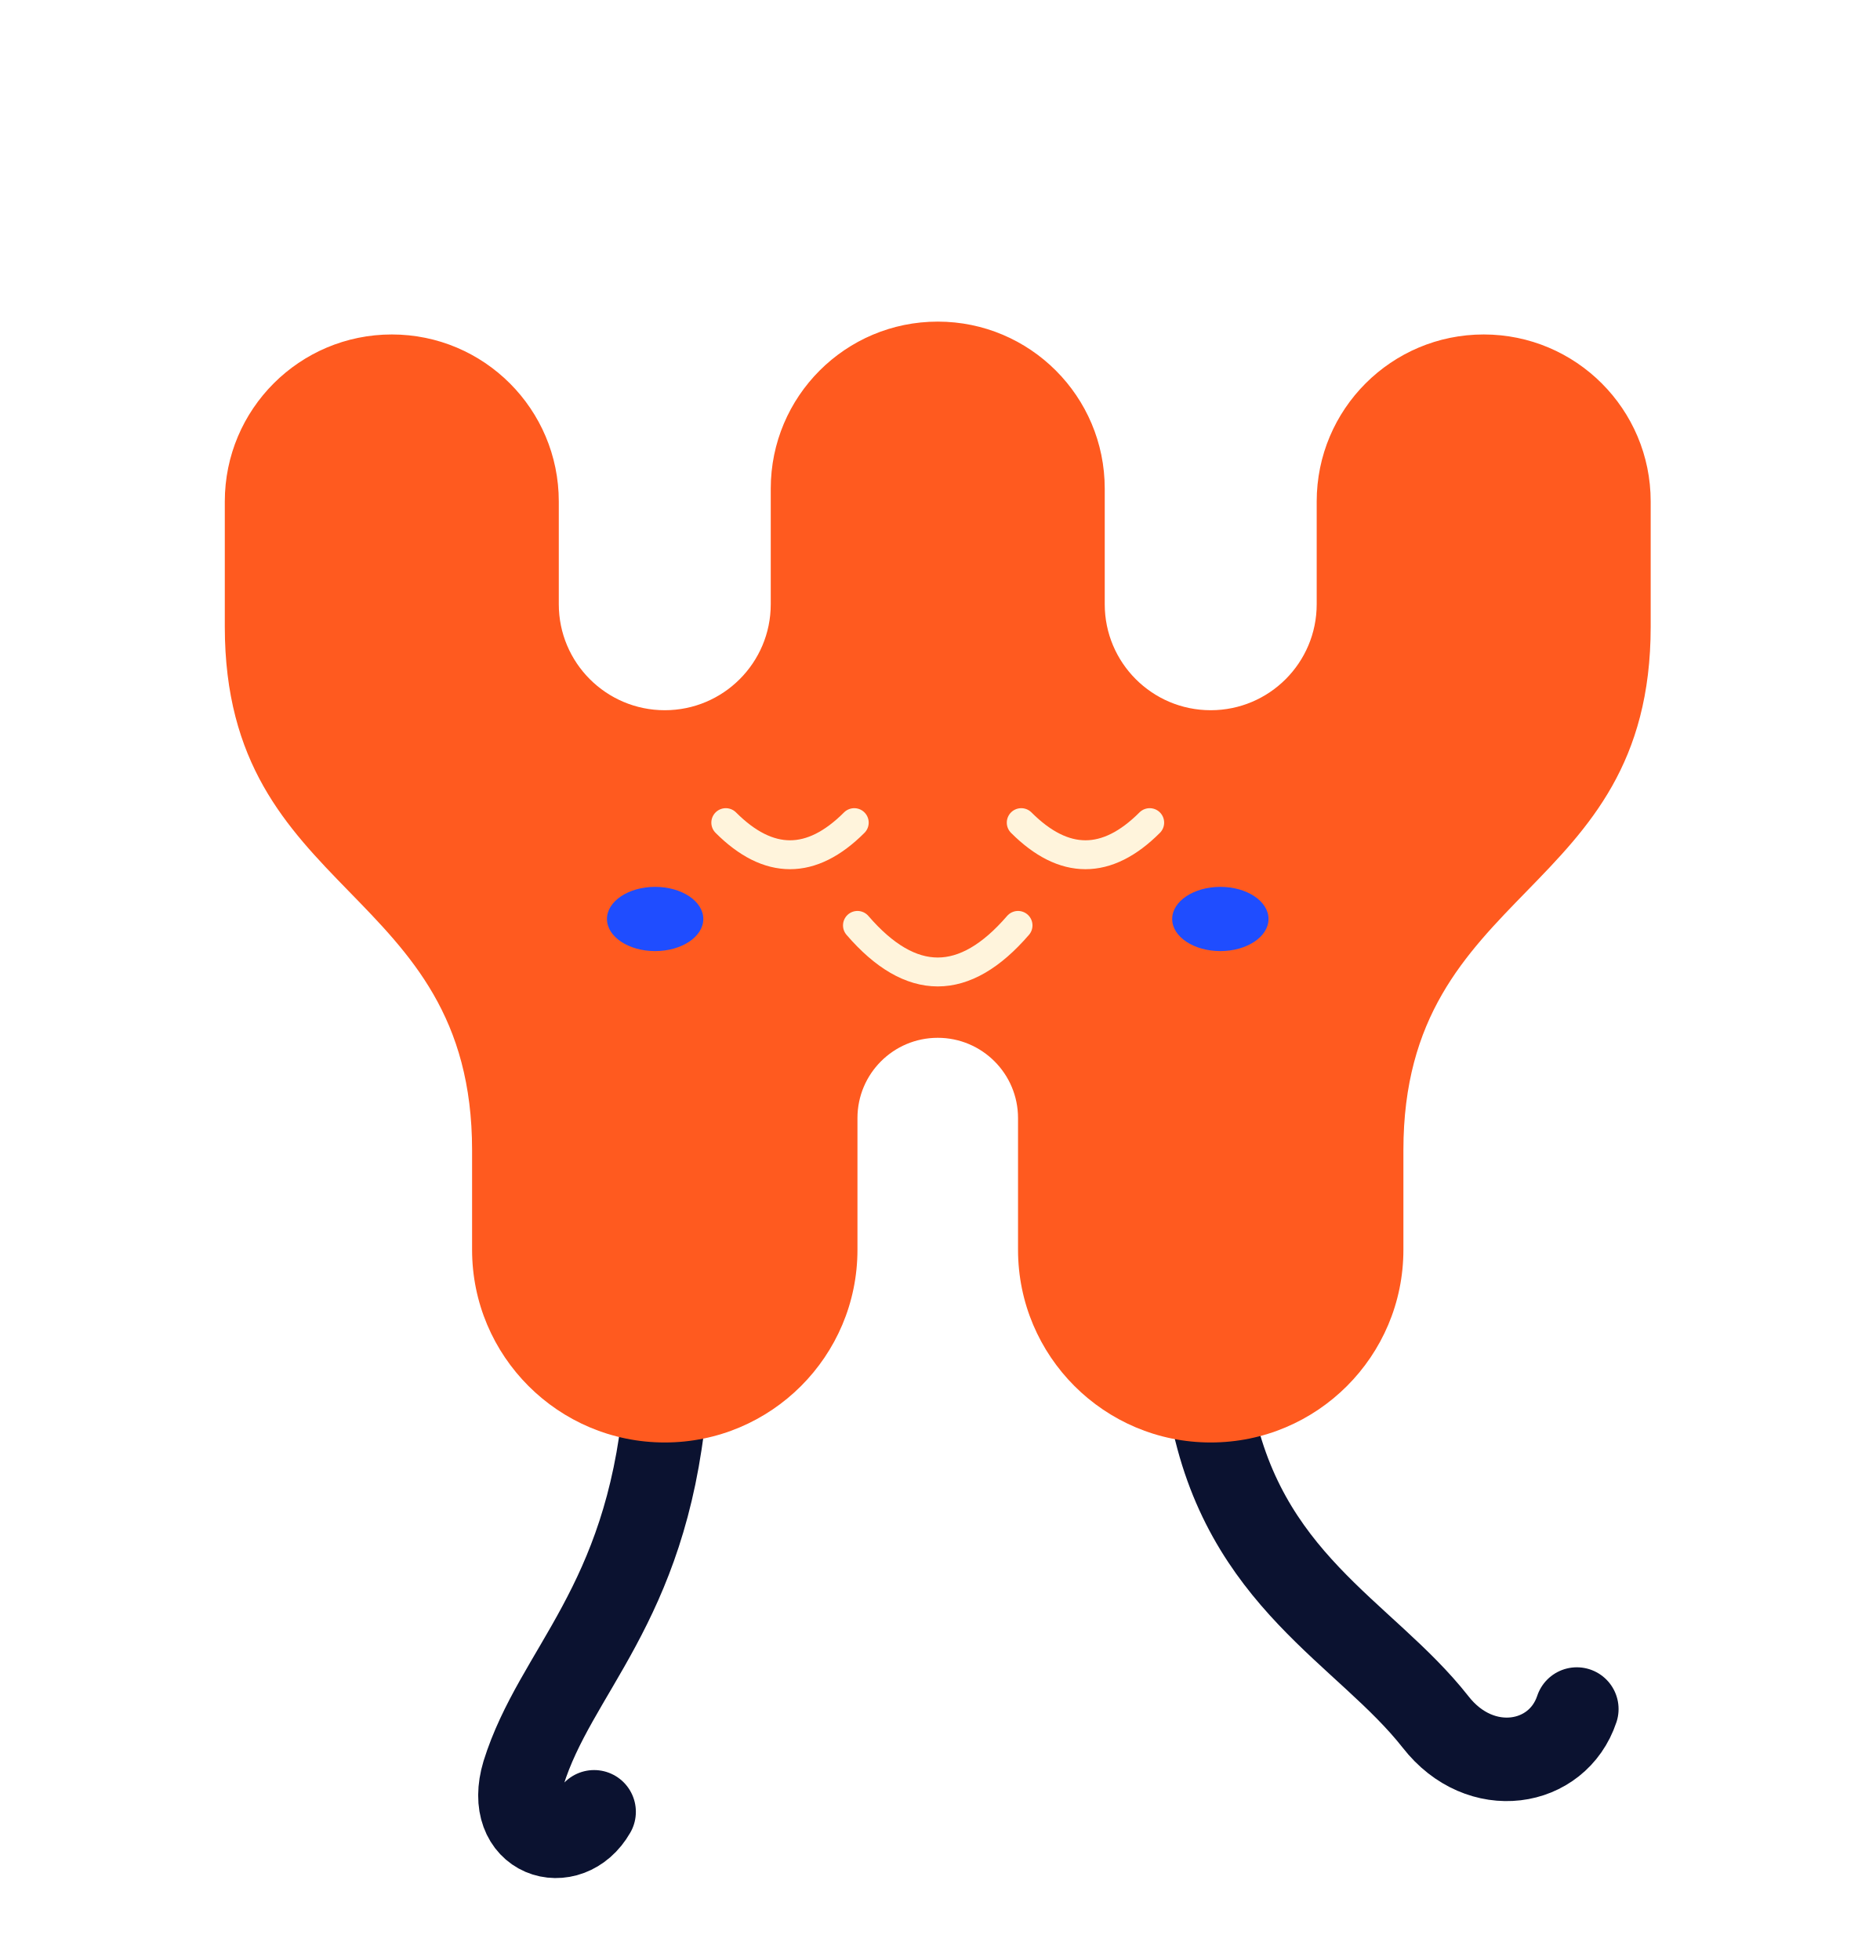
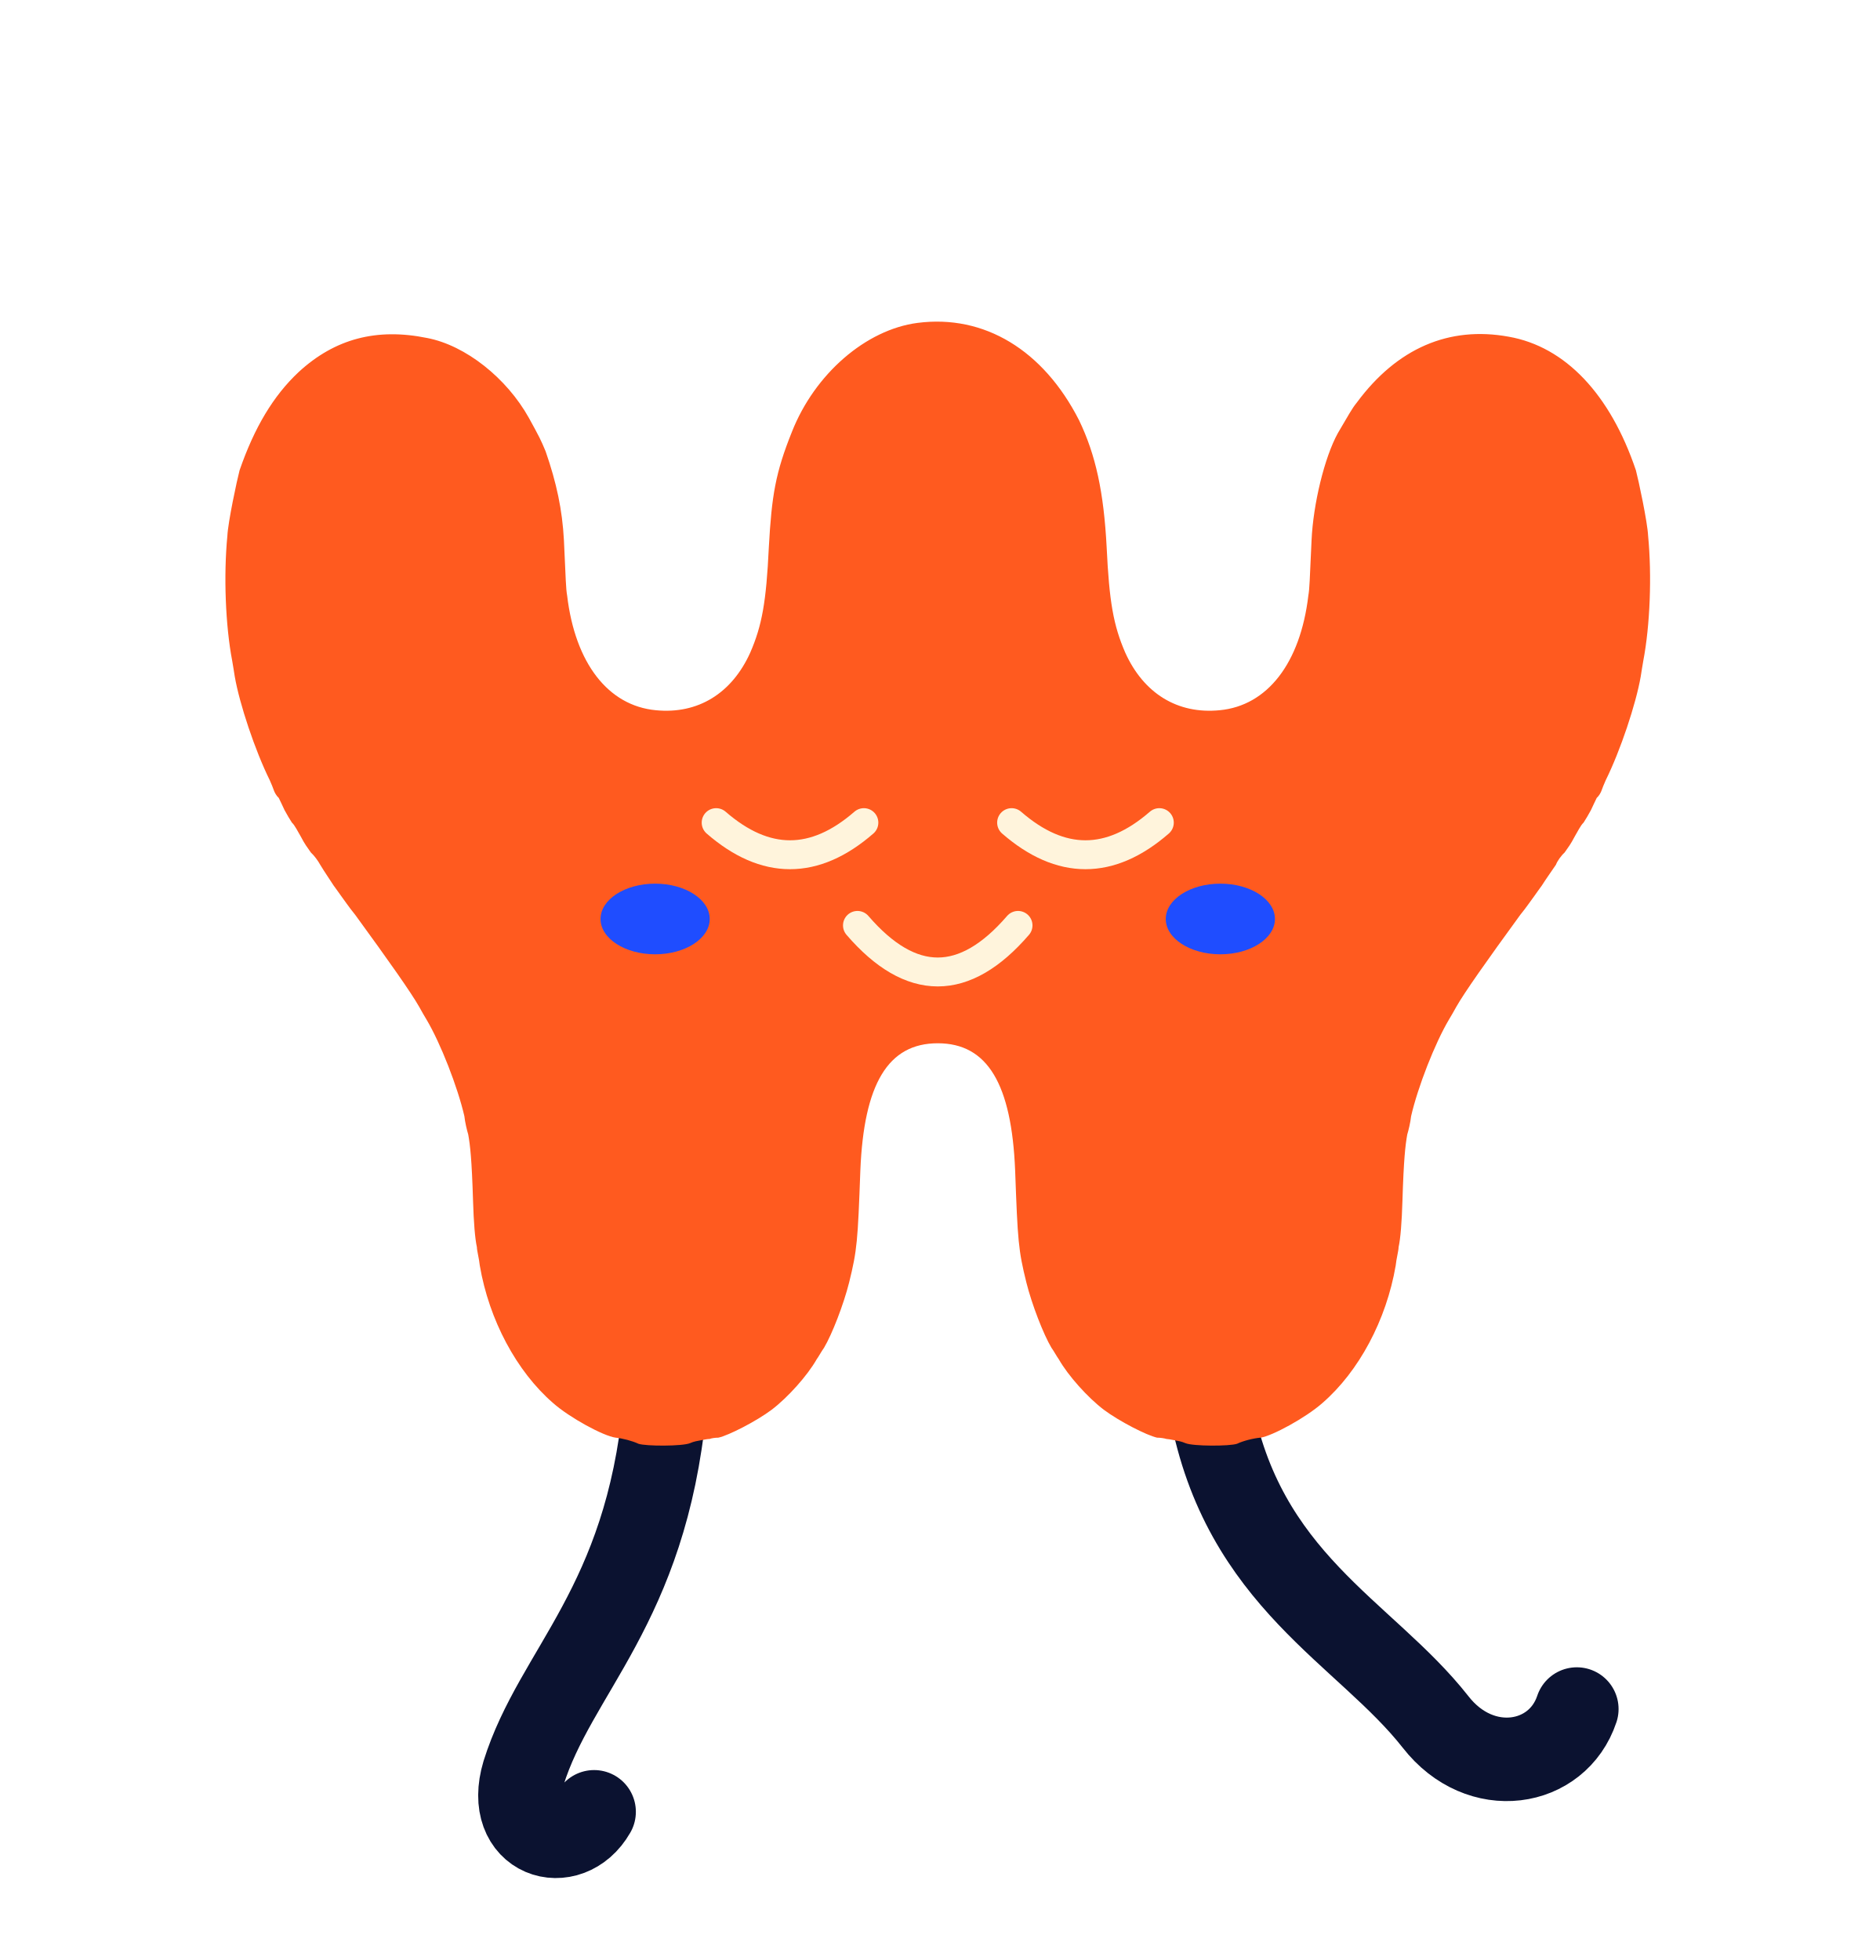
<svg xmlns="http://www.w3.org/2000/svg" class="wovi-mascot" data-pose="move" width="600" height="627" viewBox="-70 -100 584 610" role="img" aria-label="Wovi, on the move">
  <g class="wovi-figure" style="transform-origin:222px 340px">
    <g class="wovi-limb leg-left" style="transform-origin:137px 338px">
      <path d="M137 338 C131 400 103 420 93 452 C87 472 107 478 115 464" fill="none" stroke="#0B1230" stroke-width="26" stroke-linecap="round" stroke-linejoin="round" />
    </g>
    <g class="wovi-limb leg-right" style="transform-origin:307px 338px">
      <path d="M307 338 C317 392 355 408 377 436 C391 454 415 450 421 432" fill="none" stroke="#0B1230" stroke-width="26" stroke-linecap="round" stroke-linejoin="round" />
    </g>
    <g class="wovi-body" style="transform-origin:222px 340px">
-       <path d="M0 56 L0 95 C0 180 77 175 77 258 L77 289 A60 60 0 0 0 197 289 L197 248 A25 25 0 0 1 247 248 L247 289 A60 60 0 0 0 367 289 L367 258 C367 175 444 180 444 95 L444 56 A52 52 0 0 0 340 56 L340 88 A33 33 0 0 1 274 88 L274 52 A52 52 0 0 0 170 52 L170 88 A33 33 0 0 1 104 88 L104 56 A52 52 0 0 0 0 56 Z" fill="#FF5A1F" />
+       <path d="M215.7 0.4 C199.6 2.5 183.7 16.3 176.6 34.3 C171.5 47.0 170.3 54.0 169.4 70.3 C168.6 87.2 167.3 94.6 163.6 103.1 C157.9 115.7 147.4 122.3 134.2 121.0 C119.4 119.6 109.1 106.4 106.6 85.3 C106.2 83.0 106.2 80.8 105.6 68.1 C105.1 58.6 103.3 50.2 99.9 40.4 C98.4 36.8 98.0 36.0 94.7 30.0 C87.8 17.6 75.0 7.4 63.0 5.1 C47.3 1.9 34.3 5.3 23.0 15.7 C15.1 23.1 9.2 33.0 4.6 46.3 C3.8 49.3 1.0 62.4 0.8 66.7 C-0.4 79.1 0.2 94.6 2.3 105.6 C2.5 106.9 2.9 109.0 3.1 110.5 C4.6 119.1 9.4 133.5 14.0 142.8 C14.5 143.9 15.1 145.4 15.3 146.0 C15.5 146.6 16.1 147.7 16.8 148.3 C17.2 149.2 18.0 150.7 18.6 152.1 C19.3 153.4 20.3 155.1 20.9 156.0 C21.8 156.8 22.8 158.9 23.7 160.4 C24.9 162.7 25.6 163.6 26.8 165.3 C27.9 166.3 29.1 168.0 29.7 169.1 C31.2 171.6 32.7 173.7 33.9 175.6 C34.6 176.5 35.6 178.0 36.2 178.8 C36.9 179.7 38.7 182.4 40.6 184.7 C51.1 199.1 58.0 208.9 60.5 213.3 C61.2 214.6 62.2 216.3 62.8 217.3 C67.2 224.7 72.5 238.3 74.6 247.4 C74.8 249.3 75.4 251.8 75.8 253.1 C76.4 256.5 76.9 260.7 77.3 273.8 C77.5 280.4 77.9 285.5 78.5 288.2 C78.5 289.3 79.2 291.8 79.4 293.9 C82.3 310.9 90.9 326.9 102.2 336.7 C107.4 341.3 117.9 347.0 121.7 347.5 C123.8 347.7 126.9 348.5 128.8 349.4 C131.1 350.2 142.6 350.2 144.9 349.2 C146.0 348.7 147.2 348.5 148.3 348.3 C149.3 348.1 150.4 347.9 151.0 347.9 C151.4 347.7 152.7 347.5 153.7 347.5 C156.9 346.8 165.5 342.4 170.3 338.8 C175.3 335.0 181.4 328.2 184.3 323.1 C184.9 322.3 185.8 320.6 186.6 319.5 C189.1 315.3 192.7 306.0 194.4 299.2 C196.9 289.1 197.1 286.3 197.9 264.3 C199.0 237.4 206.5 224.7 222.0 224.7 C237.5 224.7 245.0 237.4 246.1 264.3 C246.9 286.3 247.1 289.1 249.6 299.2 C251.3 306.0 254.9 315.3 257.4 319.5 C258.2 320.6 259.1 322.3 259.7 323.1 C262.6 328.2 268.7 335.0 273.7 338.8 C278.5 342.4 287.1 346.8 290.3 347.5 C291.3 347.5 292.6 347.7 293.2 347.9 C293.6 347.9 294.7 348.1 295.7 348.3 C296.8 348.5 298.0 348.7 299.1 349.2 C301.4 350.2 312.9 350.2 315.2 349.4 C317.1 348.5 320.2 347.7 322.5 347.5 C326.1 347.0 336.6 341.3 341.8 336.7 C353.1 326.9 361.7 310.9 364.6 293.9 C364.8 291.8 365.5 289.3 365.5 288.2 C366.1 285.5 366.5 280.4 366.7 273.8 C367.1 260.7 367.6 256.5 368.2 253.1 C368.6 251.8 369.2 249.3 369.4 247.4 C371.5 238.3 376.8 224.7 381.2 217.3 C381.8 216.3 382.8 214.6 383.5 213.3 C386.0 208.9 392.9 199.1 403.4 184.7 C405.3 182.4 407.1 179.7 407.8 178.8 C408.4 178.0 409.4 176.5 410.1 175.6 C411.3 173.7 412.8 171.6 414.5 169.1 C414.9 168.0 416.1 166.3 417.2 165.3 C418.4 163.6 419.1 162.7 420.3 160.4 C421.2 158.9 422.2 156.8 423.1 156.0 C423.7 155.1 424.7 153.4 425.4 152.1 C426.0 150.7 426.8 149.2 427.2 148.3 C427.9 147.7 428.5 146.6 428.7 146.0 C428.9 145.4 429.5 143.9 430.0 142.8 C434.6 133.5 439.4 119.1 440.9 110.5 C441.1 109.0 441.5 106.9 441.7 105.6 C443.8 94.6 444.4 79.1 443.2 66.7 C443.0 62.4 440.2 49.3 439.4 46.3 C431.4 22.6 417.4 7.8 399.8 4.7 C381.2 1.3 365.0 8.3 352.5 25.2 C350.8 27.3 350.0 29.0 346.6 34.7 C342.4 42.3 338.9 56.9 338.4 68.1 C337.8 80.8 337.8 83.0 337.4 85.3 C334.9 106.4 324.6 119.6 309.8 121.0 C296.6 122.3 286.1 115.7 280.4 103.1 C276.7 94.6 275.4 87.2 274.6 70.3 C273.7 53.1 271.2 41.5 266.0 30.7 C254.9 8.9 236.5 -2.3 215.7 0.4 Z" fill="#FF5A1F" />
      <g class="wovi-face">
-         <path class="wovi-eye" d="M-20 -4 Q0 16 20 -4" transform="translate(176 160)" fill="none" stroke="#FFF4DC" stroke-width="9" stroke-linecap="round" stroke-linejoin="round" />
-         <path class="wovi-eye" d="M-20 -4 Q0 16 20 -4" transform="translate(268 160)" fill="none" stroke="#FFF4DC" stroke-width="9" stroke-linecap="round" stroke-linejoin="round" />
+         <path class="wovi-eye" d="M-23 -4 Q0 16 23 -4" transform="translate(176 160)" fill="none" stroke="#FFF4DC" stroke-width="9" stroke-linecap="round" stroke-linejoin="round" />
+         <path class="wovi-eye" d="M-23 -4 Q0 16 23 -4" transform="translate(268 160)" fill="none" stroke="#FFF4DC" stroke-width="9" stroke-linecap="round" stroke-linejoin="round" />
        <path d="M-25 -7 Q0 22 25 -7" transform="translate(222 195)" fill="none" stroke="#FFF4DC" stroke-width="9" stroke-linecap="round" stroke-linejoin="round" />
-         <ellipse cx="134" cy="186" rx="15" ry="10" fill="#1F4DFF" />
-         <ellipse cx="310" cy="186" rx="15" ry="10" fill="#1F4DFF" />
+         <ellipse cx="134" cy="186" rx="17" ry="11" fill="#1F4DFF" />
+         <ellipse cx="310" cy="186" rx="17" ry="11" fill="#1F4DFF" />
      </g>
    </g>
  </g>
</svg>
